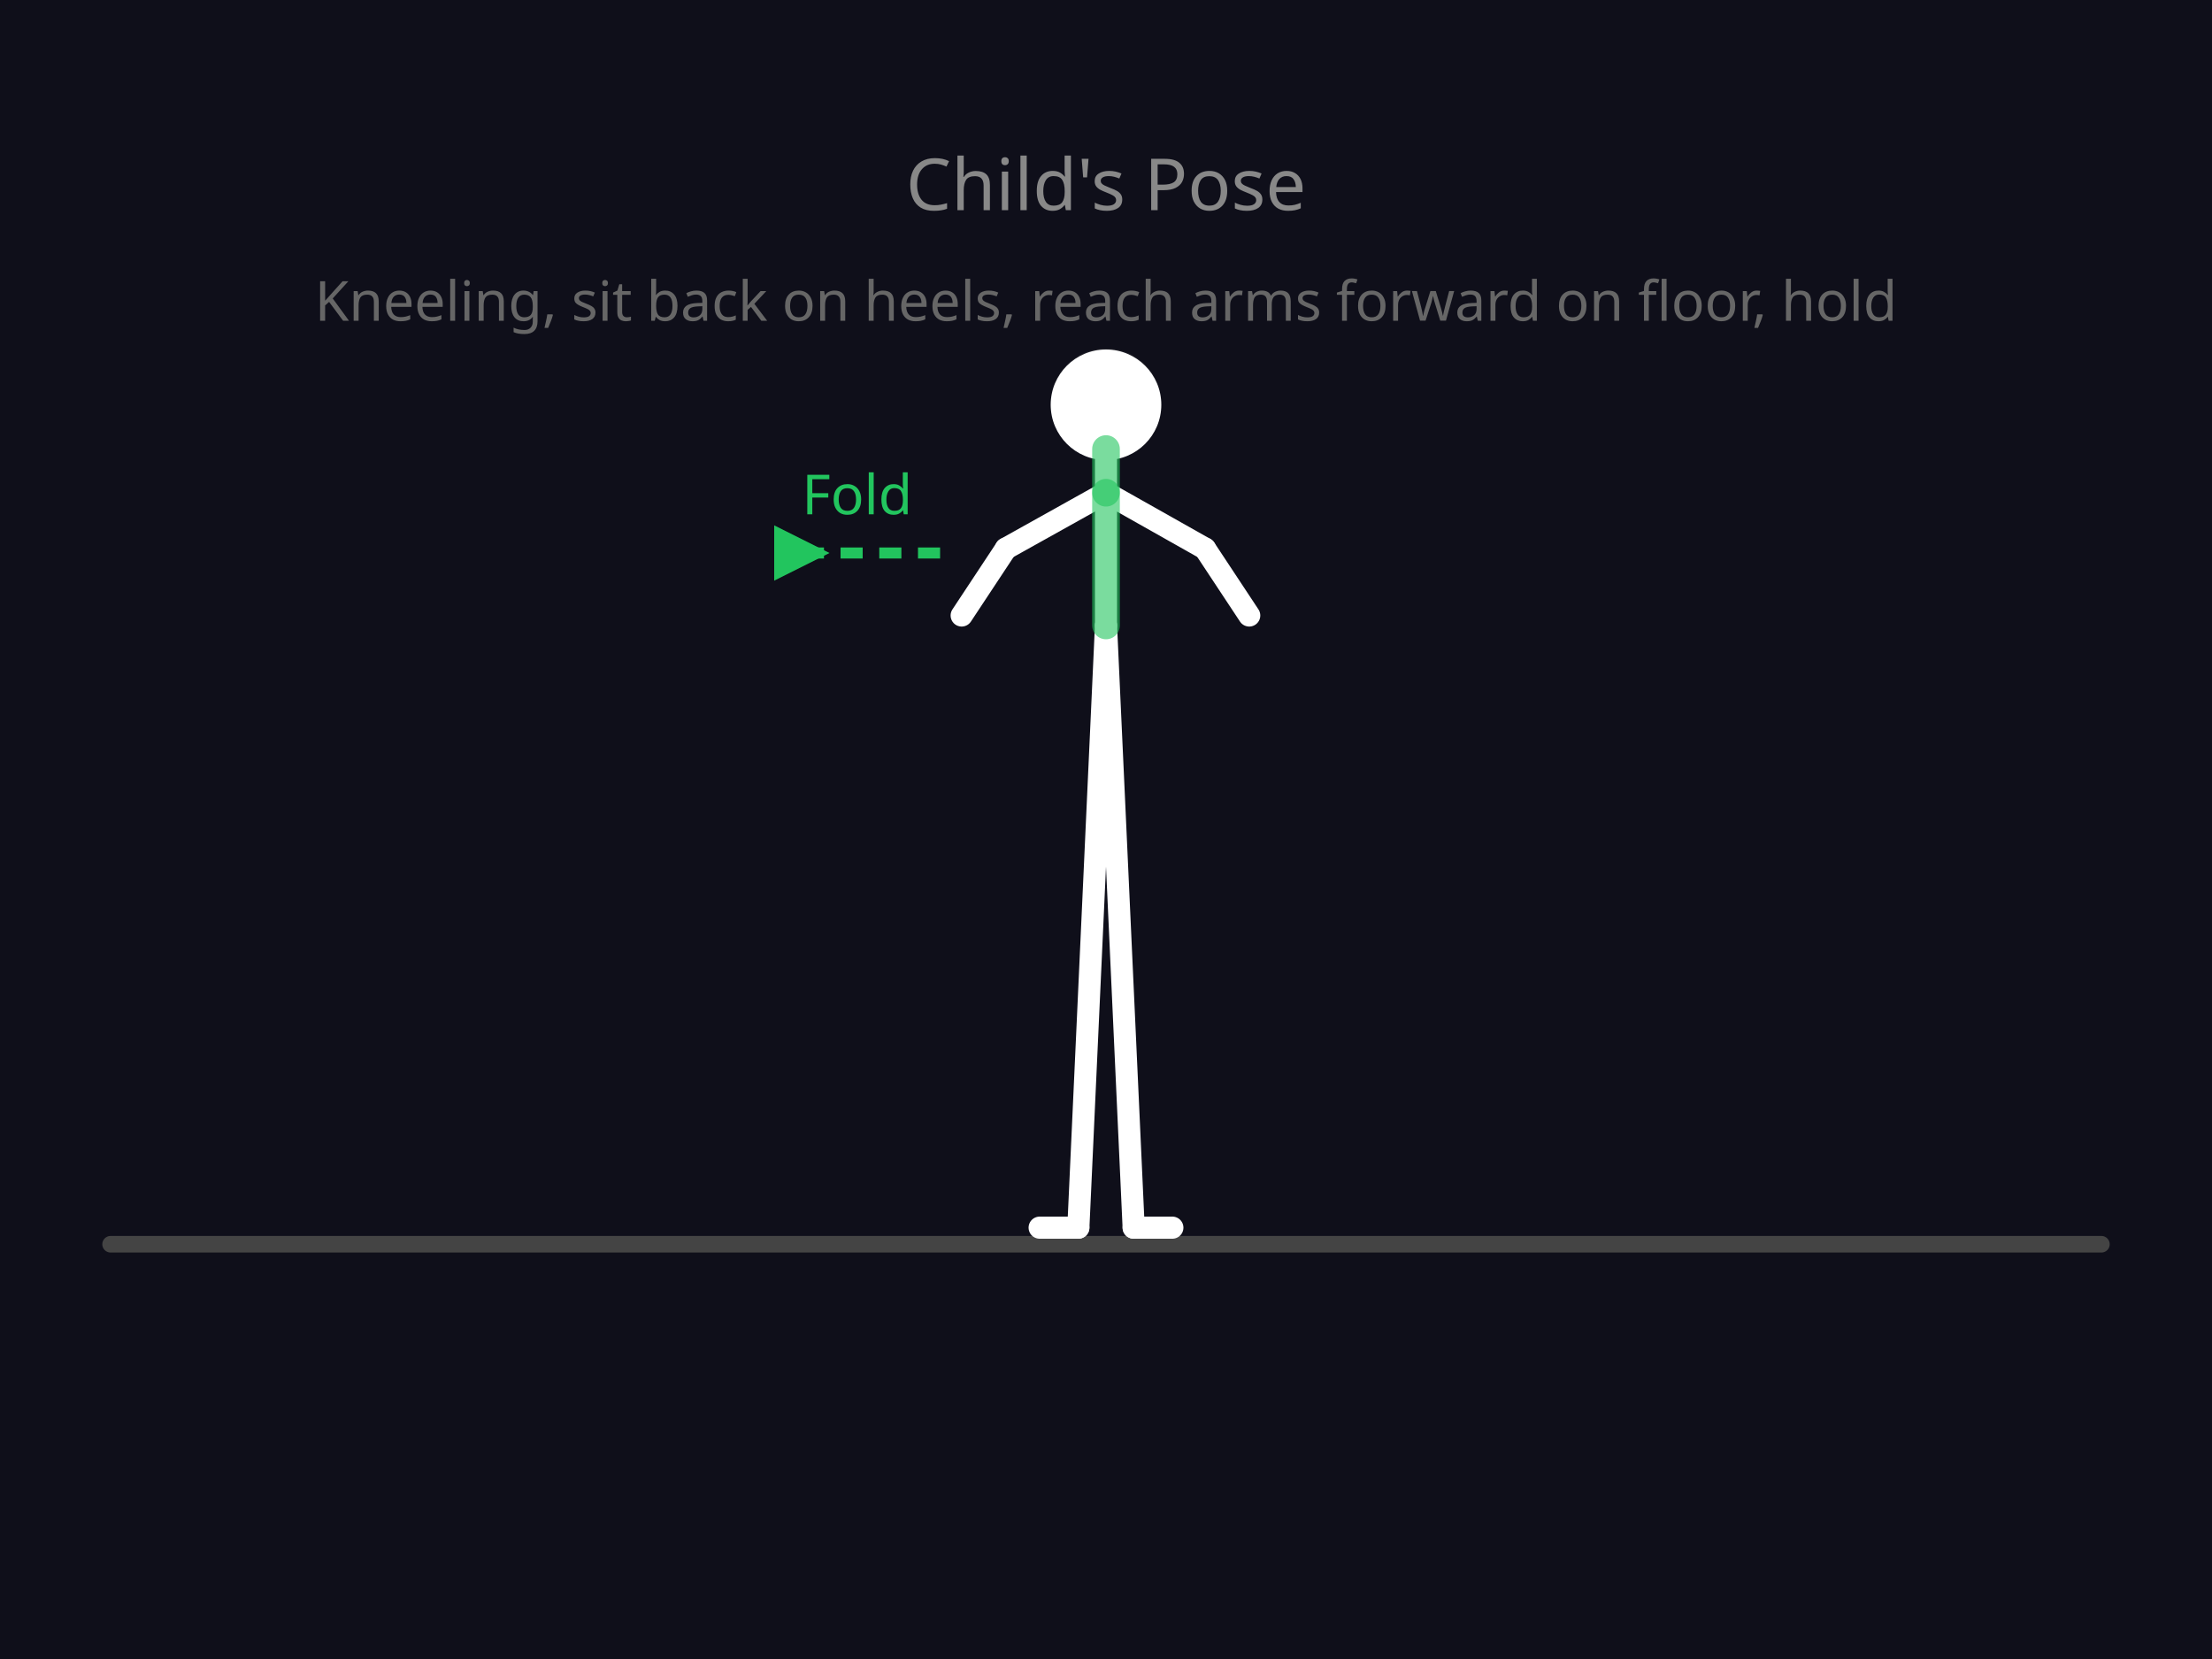
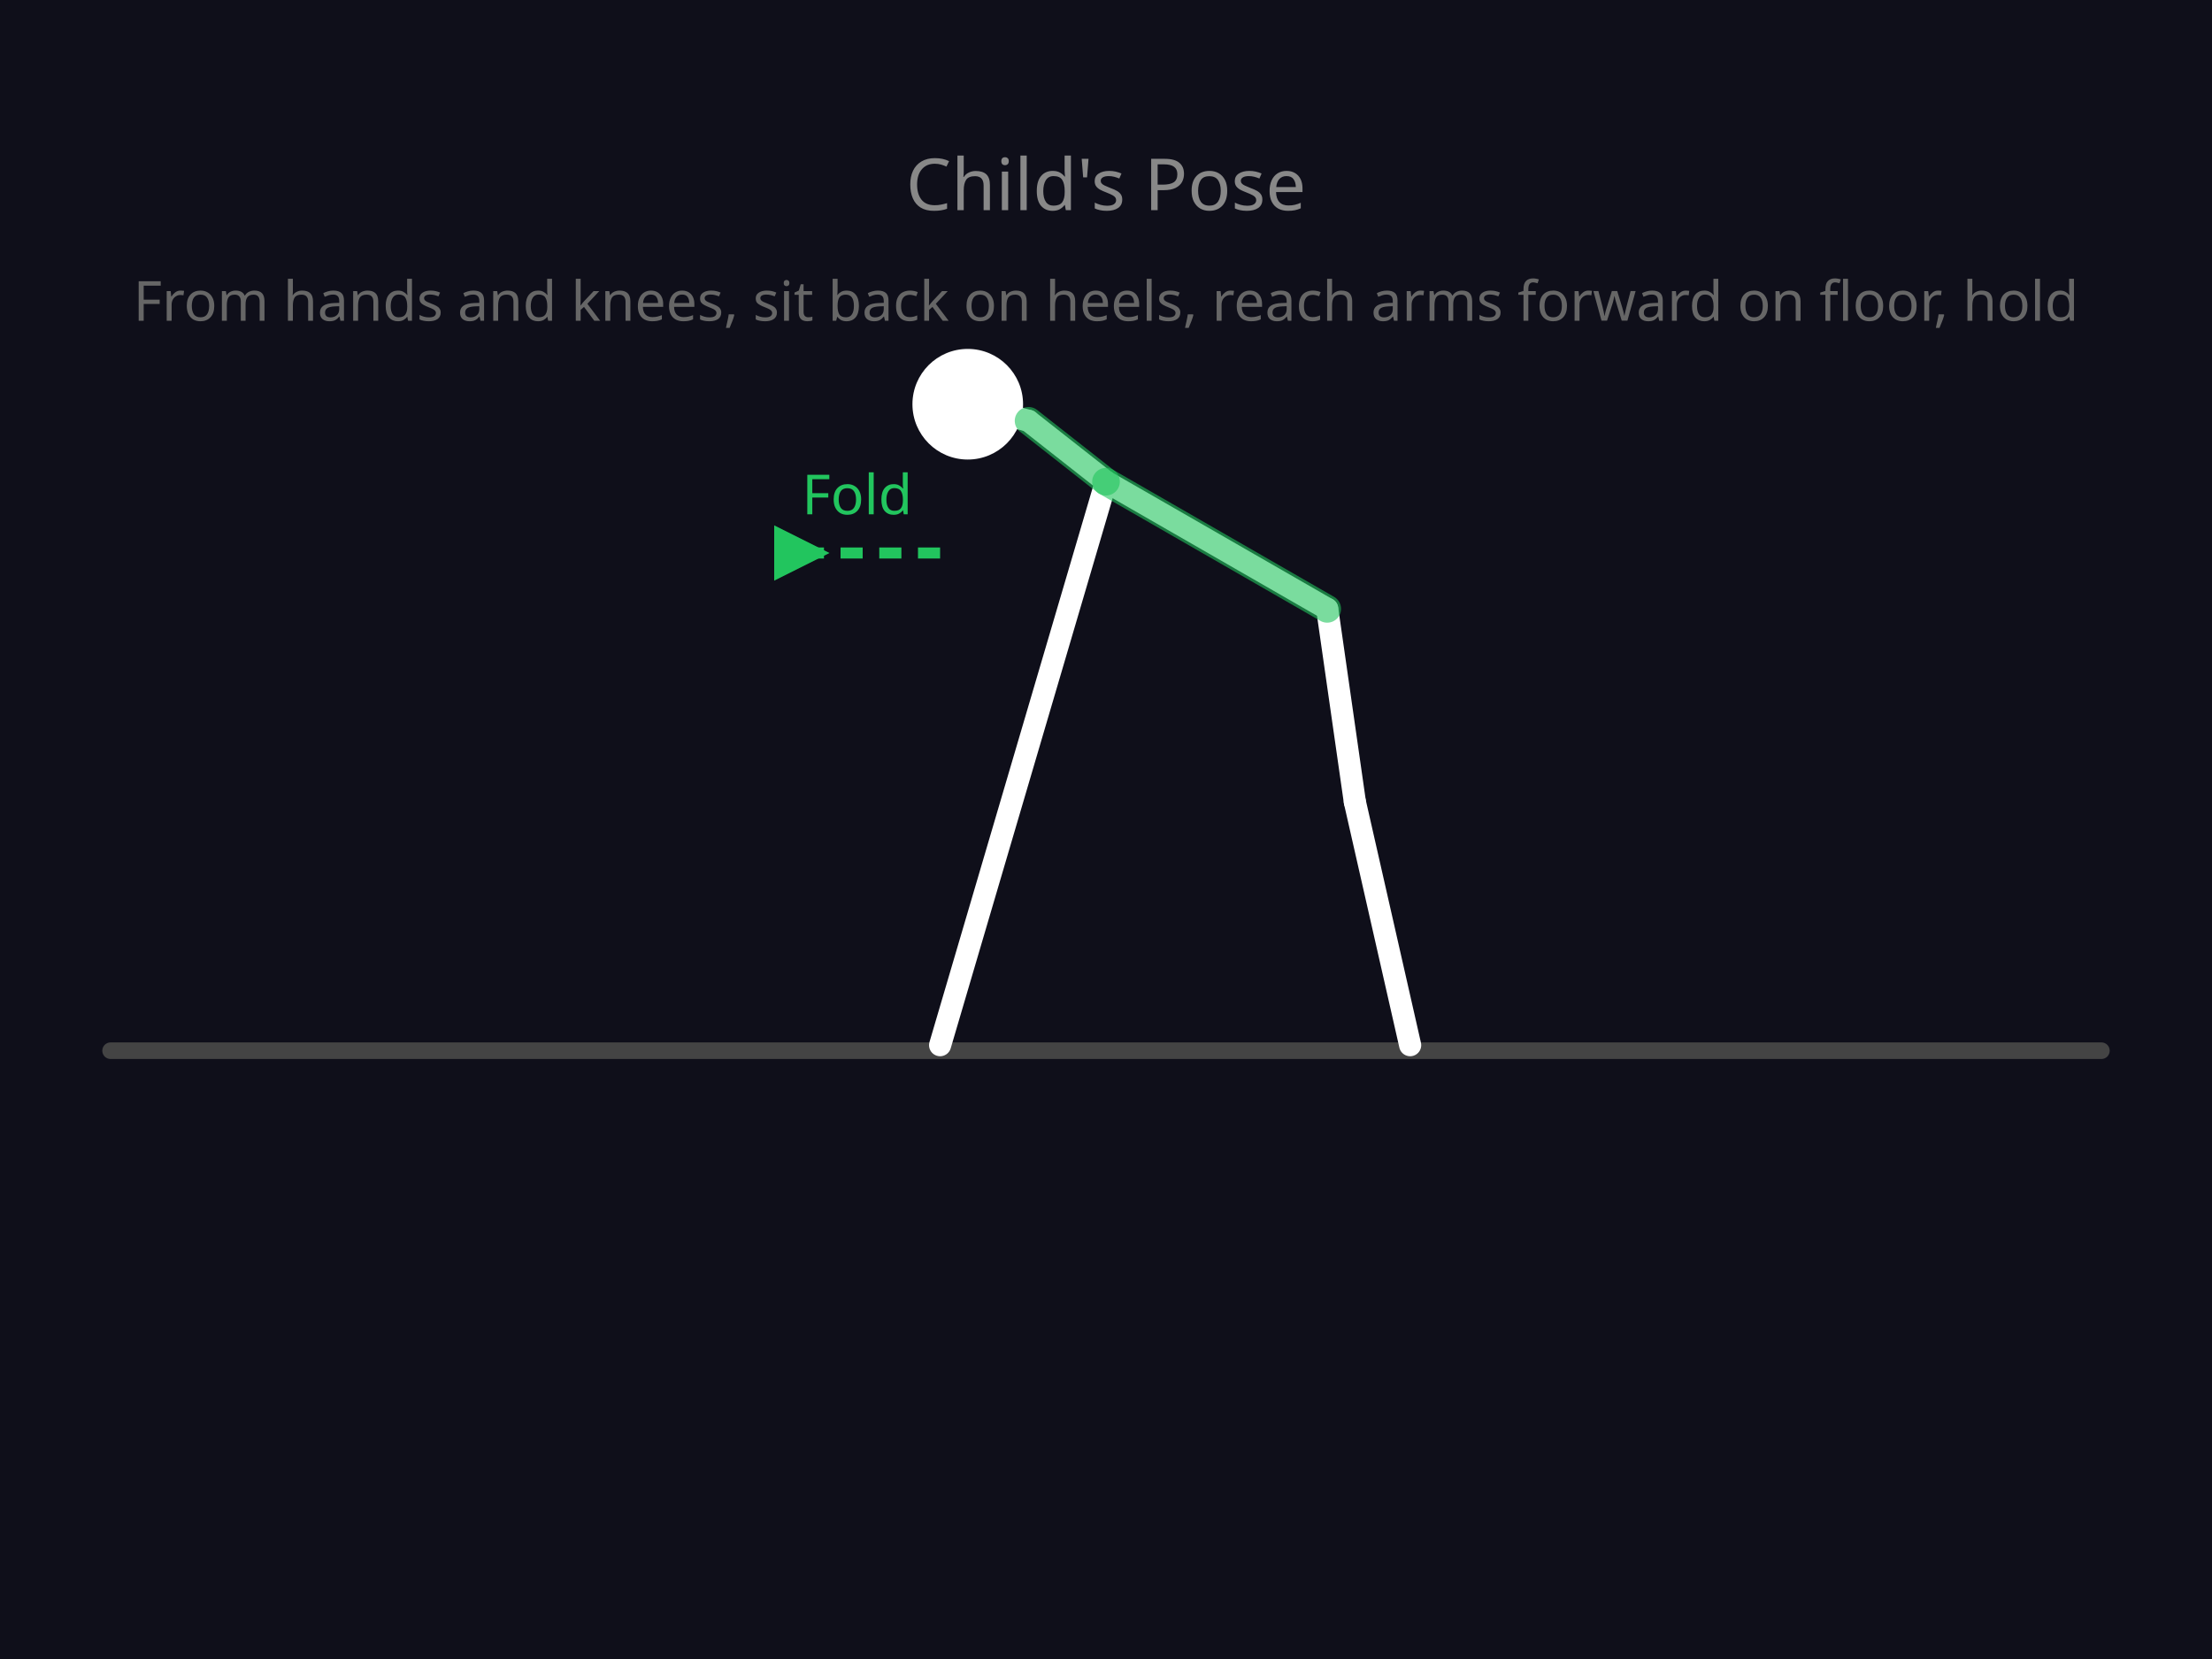
<svg xmlns="http://www.w3.org/2000/svg" viewBox="0 0 400 300">
  <rect width="400" height="300" fill="#0f0f1a" />
-   <line x1="20" y1="225" x2="380" y2="225" stroke="#444" stroke-width="3" stroke-linecap="round" />
+   <line x1="20" y1="190" x2="380" y2="190" stroke="#444" stroke-width="3" stroke-linecap="round" />
  <text x="200" y="38" fill="#888" font-size="13" font-family="sans-serif" text-anchor="middle">Child's Pose</text>
-   <text x="200" y="58" fill="#666" font-size="10" font-family="sans-serif" text-anchor="middle">Kneeling, sit back on heels, reach arms forward on floor, hold</text>
+   <text x="200" y="58" fill="#666" font-size="10" font-family="sans-serif" text-anchor="middle">From hands and knees, sit back on heels, reach arms forward on floor, hold</text>
  <g stroke="#555" stroke-width="2" fill="none" stroke-linecap="round" stroke-linejoin="round" opacity="0.25">
-     <circle cx="200" cy="73" r="10" fill="#444" stroke="none" />
-     <line x1="200" y1="73" x2="200" y2="81" />
-     <line x1="200" y1="81" x2="200" y2="89" />
-     <line x1="200" y1="89" x2="200" y2="113" />
-     <line x1="200" y1="89" x2="182" y2="99" />
-     <line x1="182" y1="99" x2="174" y2="111" />
-     <line x1="200" y1="89" x2="218" y2="99" />
-     <line x1="218" y1="99" x2="226" y2="111" />
-     <line x1="200" y1="113" x2="195" y2="222" />
-     <line x1="195" y1="222" x2="188" y2="222" />
-     <line x1="200" y1="113" x2="205" y2="222" />
-     <line x1="205" y1="222" x2="212" y2="222" />
+     <circle cx="175" cy="73" r="10" fill="#444" stroke="none" />
+     <line x1="175" y1="73" x2="186" y2="76" />
+     <line x1="186" y1="76" x2="200" y2="87" />
+     <line x1="200" y1="87" x2="240" y2="110" />
+     <line x1="200" y1="87" x2="170" y2="189" />
+     <line x1="240" y1="110" x2="245" y2="145" />
+     <line x1="245" y1="145" x2="255" y2="189" />
  </g>
  <g stroke="#FFF" stroke-width="4" fill="none" stroke-linecap="round" stroke-linejoin="round">
-     <circle cx="200" cy="73.2" r="10" fill="#FFF" stroke="none" />
-     <line x1="200" y1="73.2" x2="200" y2="81.2" />
-     <line x1="200" y1="81.2" x2="200" y2="89.1" />
-     <line x1="200" y1="89.1" x2="200" y2="113.1" />
-     <line x1="200" y1="89.1" x2="181.9" y2="99.2" />
-     <line x1="181.9" y1="99.2" x2="173.9" y2="111.3" />
-     <line x1="200" y1="89.1" x2="217.9" y2="99.2" />
-     <line x1="217.9" y1="99.2" x2="225.9" y2="111.3" />
-     <line x1="200" y1="113.1" x2="195" y2="222" />
-     <line x1="195" y1="222" x2="188" y2="222" />
-     <line x1="200" y1="113.1" x2="205" y2="222" />
-     <line x1="205" y1="222" x2="212" y2="222" />
-     <line x1="200" y1="81.2" x2="200" y2="89.1" stroke="#22C55E" stroke-width="5" opacity="0.6" />
-     <line x1="200" y1="89.1" x2="200" y2="113.1" stroke="#22C55E" stroke-width="5" opacity="0.6" />
+     <circle cx="175" cy="73.1" r="10" fill="#FFF" stroke="none" />
+     <line x1="175" y1="73.1" x2="186" y2="76.1" />
+     <line x1="186" y1="76.1" x2="200" y2="87.1" />
+     <line x1="200" y1="87.1" x2="240" y2="110.1" />
+     <line x1="200" y1="87.1" x2="170" y2="189" />
+     <line x1="240" y1="110.1" x2="245" y2="145" />
+     <line x1="245" y1="145" x2="255" y2="189" />
+     <line x1="186" y1="76.1" x2="200" y2="87.1" stroke="#22C55E" stroke-width="5" opacity="0.6" />
+     <line x1="200" y1="87.1" x2="240" y2="110.1" stroke="#22C55E" stroke-width="5" opacity="0.6" />
  </g>
  <line x1="170" y1="100" x2="140" y2="100" stroke="#22C55E" stroke-width="2" stroke-dasharray="4,3" />
  <polygon points="140,95 150,100 140,105" fill="#22C55E" />
  <text x="155" y="93" fill="#22C55E" font-size="10" text-anchor="middle" font-family="sans-serif">Fold</text>
</svg>
